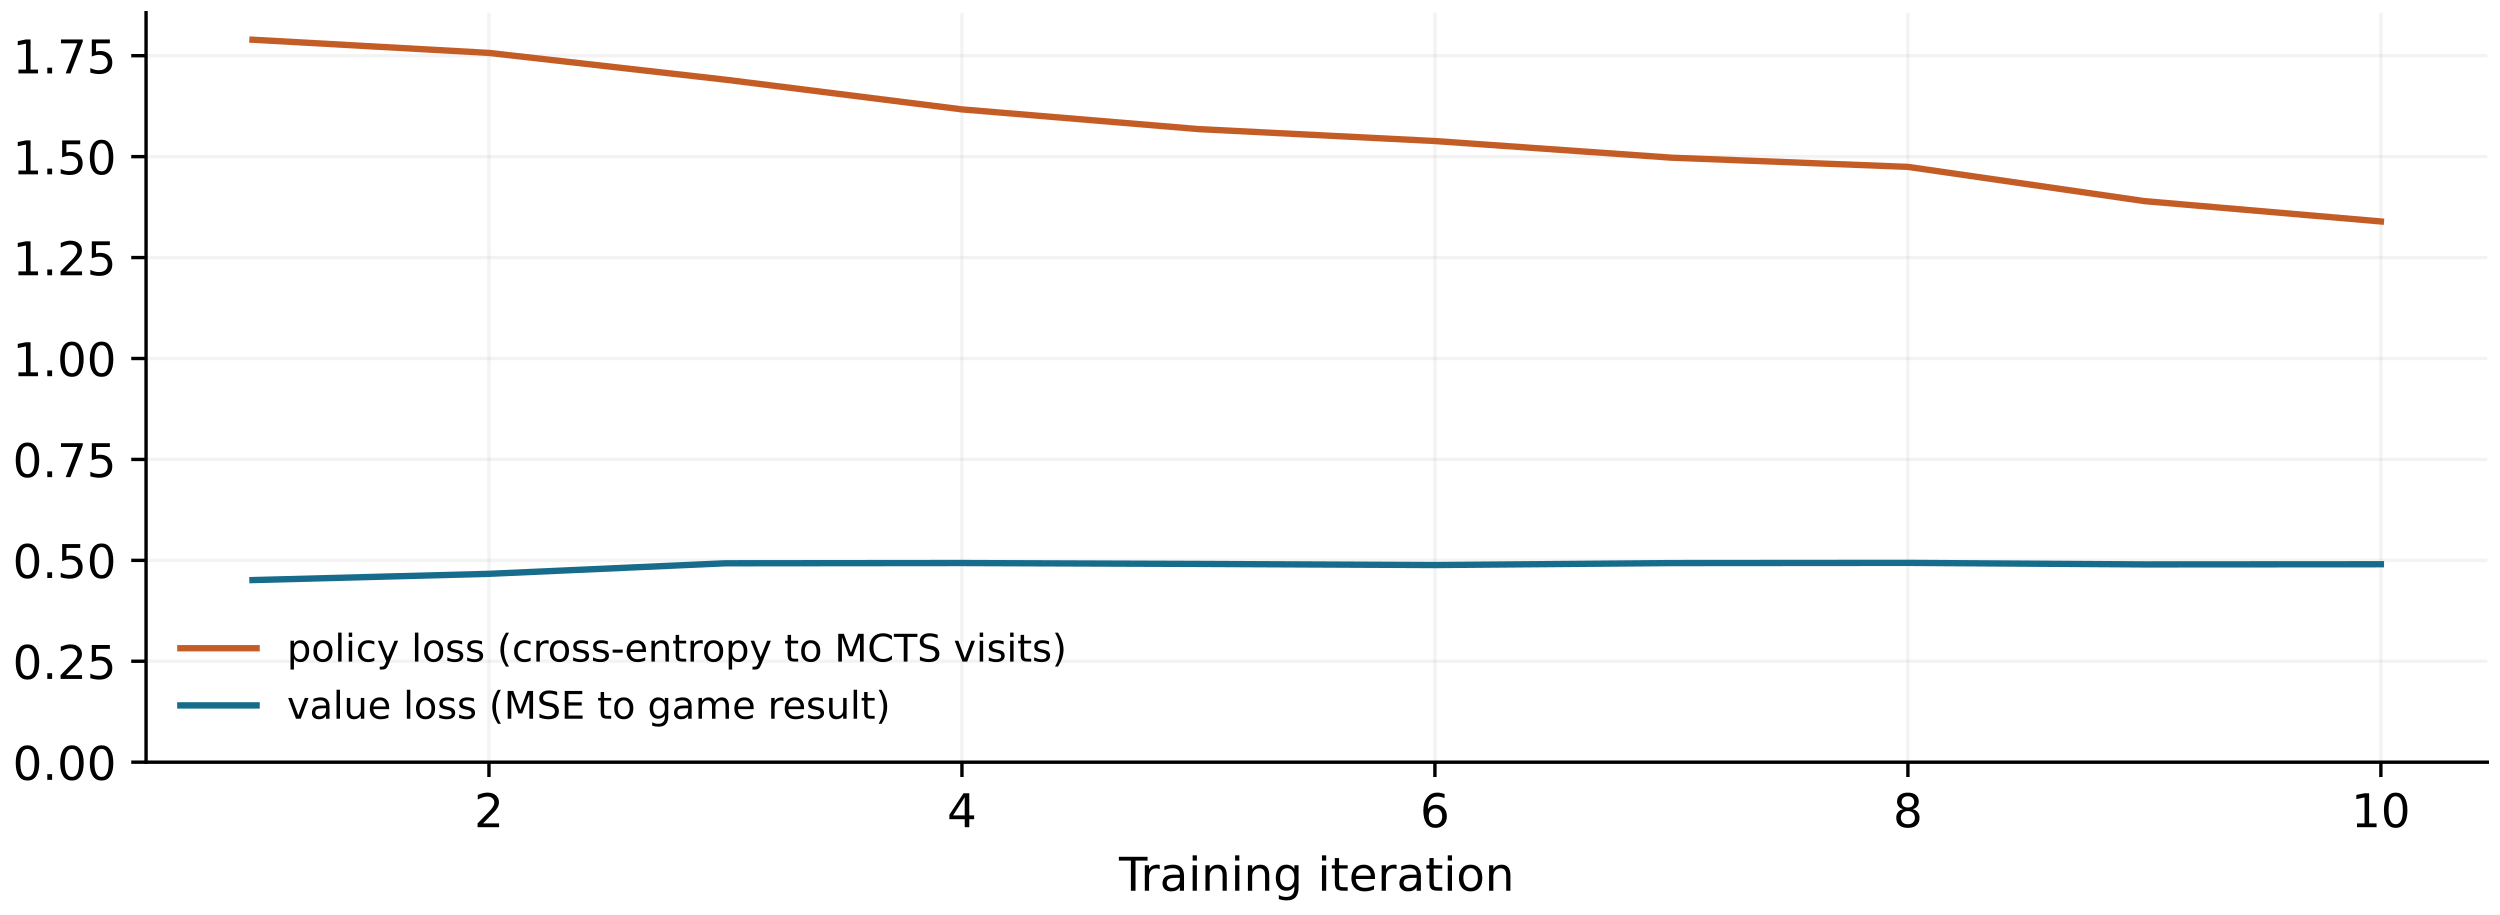
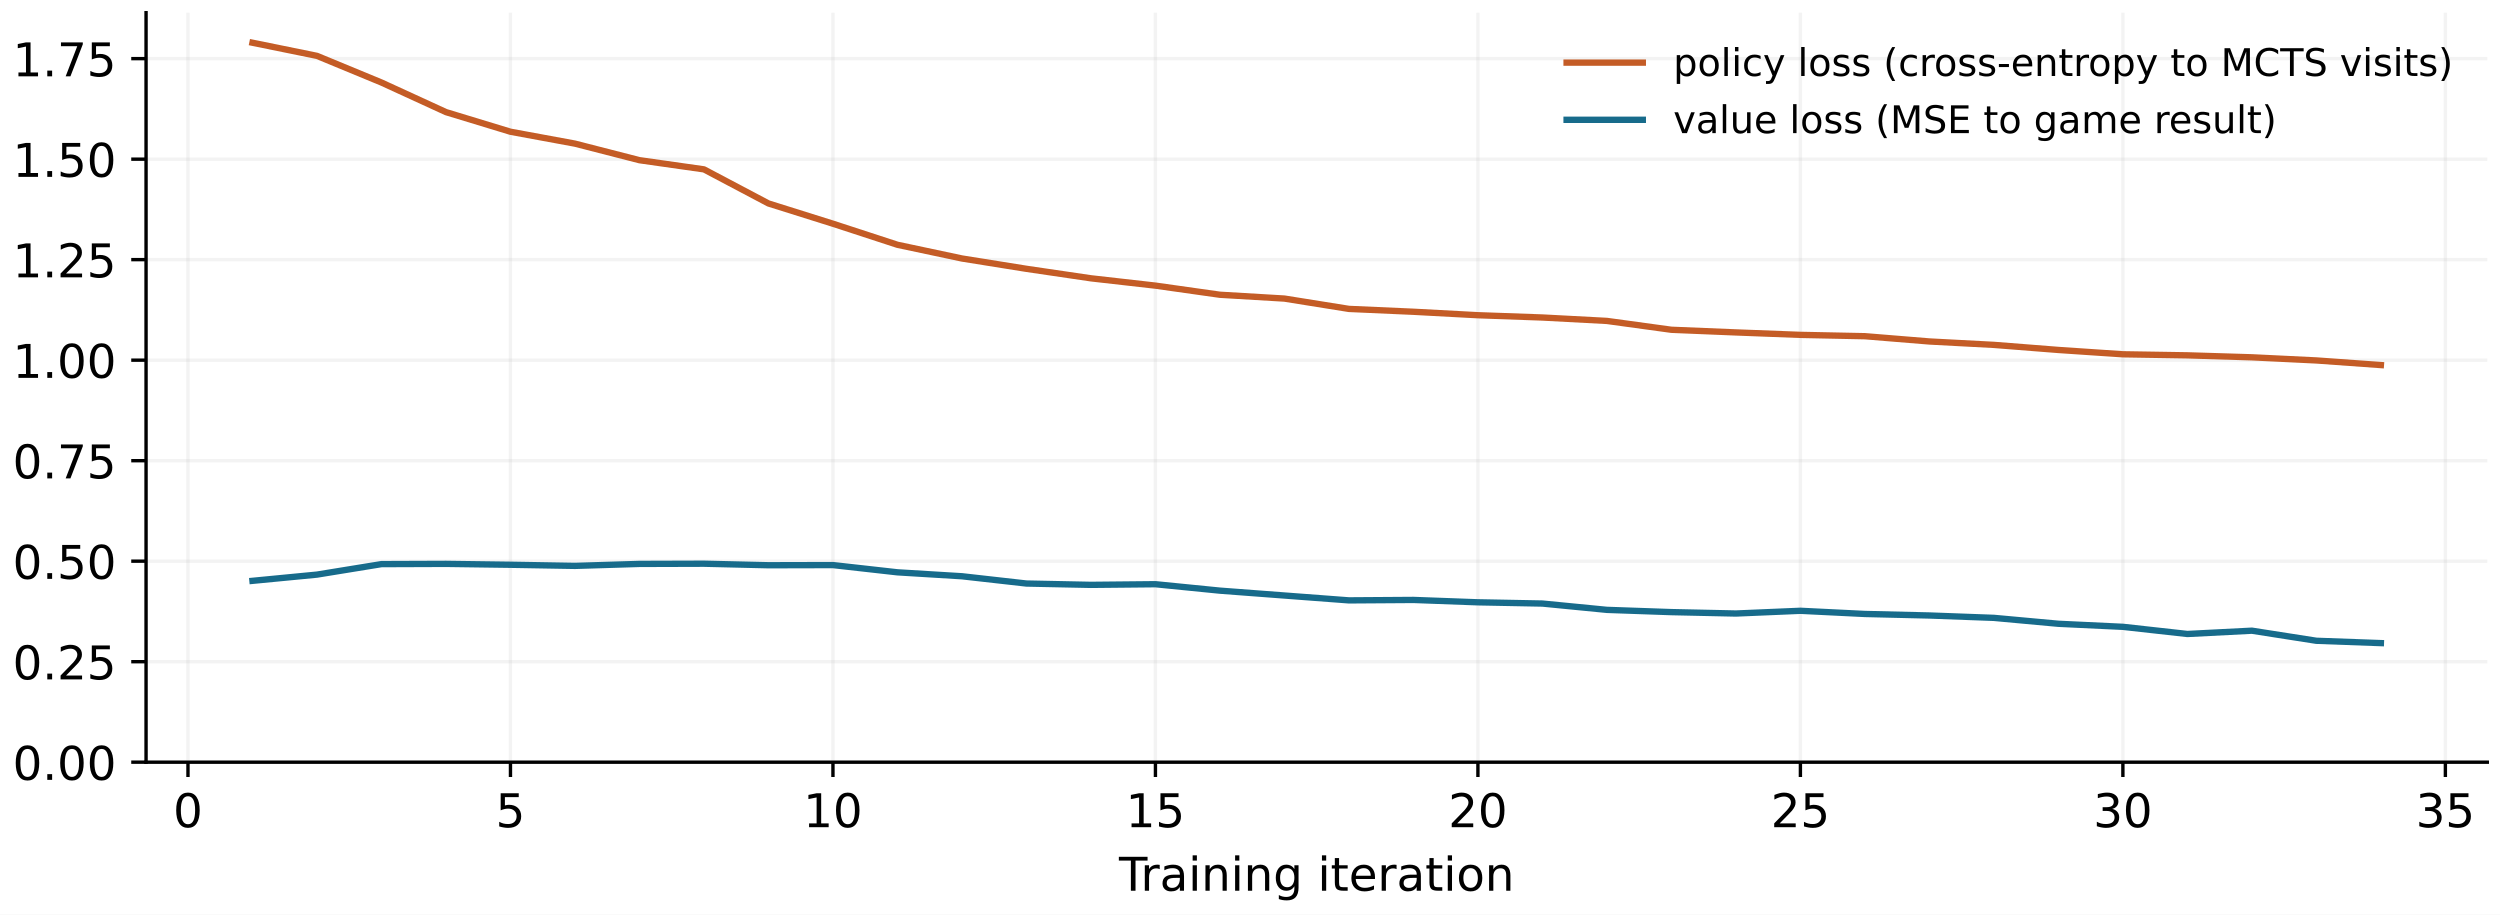
<svg xmlns="http://www.w3.org/2000/svg" xmlns:xlink="http://www.w3.org/1999/xlink" width="590.4pt" height="216pt" viewBox="0 0 590.4 216" version="1.1">
  <defs>
    <style type="text/css">*{stroke-linejoin: round; stroke-linecap: butt}</style>
  </defs>
  <g id="figure_1">
    <g id="patch_1">
      <path d="M 0 216 L 590.4 216 L 590.4 0 L 0 0 z " style="fill: #ffffff" />
    </g>
    <g id="axes_1">
      <g id="patch_2">
        <path d="M 34.492 179.999 L 587.4 179.999 L 587.4 3 L 34.492 3 z " style="fill: #ffffff" />
      </g>
      <g id="matplotlib.axis_1">
        <g id="xtick_1">
          <g id="line2d_1">
-             <path d="M 115.474 179.999 L 115.474 3 " clip-path="url(#p63c430bc23)" style="fill: none; stroke: #b0b0b0; stroke-opacity: 0.16; stroke-width: 0.8; stroke-linecap: square" />
+             <path d="M 44.393 179.999 L 44.393 3 " clip-path="url(#p486229a7be)" style="fill: none; stroke: #b0b0b0; stroke-opacity: 0.16; stroke-width: 0.8; stroke-linecap: square" />
          </g>
          <g id="line2d_2">
            <defs>
-               <path id="m3dae0bf889" d="M 0 0 L 0 3.5 " style="stroke: #000000; stroke-width: 0.8" />
+               <path id="m680334856e" d="M 0 0 L 0 3.5 " style="stroke: #000000; stroke-width: 0.8" />
            </defs>
            <g>
-               <use xlink:href="#m3dae0bf889" x="115.474" y="179.999" style="stroke: #000000; stroke-width: 0.8" />
+               <use xlink:href="#m680334856e" x="44.393" y="179.999" style="stroke: #000000; stroke-width: 0.8" />
            </g>
          </g>
          <g id="text_1">
-             <text style="font-size: 11px; font-family: 'DejaVu Sans'; text-anchor: middle" x="115.474" y="195.356" transform="rotate(-0 115.4738 195.3563)">2</text>
+             <text style="font-size: 11px; font-family: 'DejaVu Sans'; text-anchor: middle" x="44.393" y="195.356" transform="rotate(-0 44.39297 195.3563)">0</text>
          </g>
        </g>
        <g id="xtick_2">
          <g id="line2d_3">
-             <path d="M 227.172 179.999 L 227.172 3 " clip-path="url(#p63c430bc23)" style="fill: none; stroke: #b0b0b0; stroke-opacity: 0.16; stroke-width: 0.8; stroke-linecap: square" />
+             <path d="M 120.551 179.999 L 120.551 3 " clip-path="url(#p486229a7be)" style="fill: none; stroke: #b0b0b0; stroke-opacity: 0.16; stroke-width: 0.8; stroke-linecap: square" />
          </g>
          <g id="line2d_4">
            <g>
-               <use xlink:href="#m3dae0bf889" x="227.172" y="179.999" style="stroke: #000000; stroke-width: 0.8" />
+               <use xlink:href="#m680334856e" x="120.551" y="179.999" style="stroke: #000000; stroke-width: 0.8" />
            </g>
          </g>
          <g id="text_2">
-             <text style="font-size: 11px; font-family: 'DejaVu Sans'; text-anchor: middle" x="227.172" y="195.356" transform="rotate(-0 227.1723 195.3563)">4</text>
+             <text style="font-size: 11px; font-family: 'DejaVu Sans'; text-anchor: middle" x="120.551" y="195.356" transform="rotate(-0 120.551 195.3563)">5</text>
          </g>
        </g>
        <g id="xtick_3">
          <g id="line2d_5">
-             <path d="M 338.871 179.999 L 338.871 3 " clip-path="url(#p63c430bc23)" style="fill: none; stroke: #b0b0b0; stroke-opacity: 0.16; stroke-width: 0.8; stroke-linecap: square" />
+             <path d="M 196.709 179.999 L 196.709 3 " clip-path="url(#p486229a7be)" style="fill: none; stroke: #b0b0b0; stroke-opacity: 0.16; stroke-width: 0.8; stroke-linecap: square" />
          </g>
          <g id="line2d_6">
            <g>
-               <use xlink:href="#m3dae0bf889" x="338.871" y="179.999" style="stroke: #000000; stroke-width: 0.8" />
+               <use xlink:href="#m680334856e" x="196.709" y="179.999" style="stroke: #000000; stroke-width: 0.8" />
            </g>
          </g>
          <g id="text_3">
-             <text style="font-size: 11px; font-family: 'DejaVu Sans'; text-anchor: middle" x="338.871" y="195.356" transform="rotate(-0 338.8707 195.3563)">6</text>
+             <text style="font-size: 11px; font-family: 'DejaVu Sans'; text-anchor: middle" x="196.709" y="195.356" transform="rotate(-0 196.709 195.3563)">10</text>
          </g>
        </g>
        <g id="xtick_4">
          <g id="line2d_7">
-             <path d="M 450.569 179.999 L 450.569 3 " clip-path="url(#p63c430bc23)" style="fill: none; stroke: #b0b0b0; stroke-opacity: 0.16; stroke-width: 0.8; stroke-linecap: square" />
+             <path d="M 272.867 179.999 L 272.867 3 " clip-path="url(#p486229a7be)" style="fill: none; stroke: #b0b0b0; stroke-opacity: 0.16; stroke-width: 0.8; stroke-linecap: square" />
          </g>
          <g id="line2d_8">
            <g>
-               <use xlink:href="#m3dae0bf889" x="450.569" y="179.999" style="stroke: #000000; stroke-width: 0.8" />
+               <use xlink:href="#m680334856e" x="272.867" y="179.999" style="stroke: #000000; stroke-width: 0.8" />
            </g>
          </g>
          <g id="text_4">
-             <text style="font-size: 11px; font-family: 'DejaVu Sans'; text-anchor: middle" x="450.569" y="195.356" transform="rotate(-0 450.5692 195.3563)">8</text>
+             <text style="font-size: 11px; font-family: 'DejaVu Sans'; text-anchor: middle" x="272.867" y="195.356" transform="rotate(-0 272.8671 195.3563)">15</text>
          </g>
        </g>
        <g id="xtick_5">
          <g id="line2d_9">
-             <path d="M 562.268 179.999 L 562.268 3 " clip-path="url(#p63c430bc23)" style="fill: none; stroke: #b0b0b0; stroke-opacity: 0.16; stroke-width: 0.8; stroke-linecap: square" />
+             <path d="M 349.025 179.999 L 349.025 3 " clip-path="url(#p486229a7be)" style="fill: none; stroke: #b0b0b0; stroke-opacity: 0.16; stroke-width: 0.8; stroke-linecap: square" />
          </g>
          <g id="line2d_10">
            <g>
-               <use xlink:href="#m3dae0bf889" x="562.268" y="179.999" style="stroke: #000000; stroke-width: 0.8" />
+               <use xlink:href="#m680334856e" x="349.025" y="179.999" style="stroke: #000000; stroke-width: 0.8" />
            </g>
          </g>
          <g id="text_5">
-             <text style="font-size: 11px; font-family: 'DejaVu Sans'; text-anchor: middle" x="562.268" y="195.356" transform="rotate(-0 562.2676 195.3563)">10</text>
-           </g>
-         </g>
-         <g id="text_6">
+             <text style="font-size: 11px; font-family: 'DejaVu Sans'; text-anchor: middle" x="349.025" y="195.356" transform="rotate(-0 349.0251 195.3563)">20</text>
+           </g>
+         </g>
+         <g id="xtick_6">
+           <g id="line2d_11">
+             <path d="M 425.183 179.999 L 425.183 3 " clip-path="url(#p486229a7be)" style="fill: none; stroke: #b0b0b0; stroke-opacity: 0.16; stroke-width: 0.8; stroke-linecap: square" />
+           </g>
+           <g id="line2d_12">
+             <g>
+               <use xlink:href="#m680334856e" x="425.183" y="179.999" style="stroke: #000000; stroke-width: 0.8" />
+             </g>
+           </g>
+           <g id="text_6">
+             <text style="font-size: 11px; font-family: 'DejaVu Sans'; text-anchor: middle" x="425.183" y="195.356" transform="rotate(-0 425.1831 195.3563)">25</text>
+           </g>
+         </g>
+         <g id="xtick_7">
+           <g id="line2d_13">
+             <path d="M 501.341 179.999 L 501.341 3 " clip-path="url(#p486229a7be)" style="fill: none; stroke: #b0b0b0; stroke-opacity: 0.16; stroke-width: 0.8; stroke-linecap: square" />
+           </g>
+           <g id="line2d_14">
+             <g>
+               <use xlink:href="#m680334856e" x="501.341" y="179.999" style="stroke: #000000; stroke-width: 0.8" />
+             </g>
+           </g>
+           <g id="text_7">
+             <text style="font-size: 11px; font-family: 'DejaVu Sans'; text-anchor: middle" x="501.341" y="195.356" transform="rotate(-0 501.3412 195.3563)">30</text>
+           </g>
+         </g>
+         <g id="xtick_8">
+           <g id="line2d_15">
+             <path d="M 577.499 179.999 L 577.499 3 " clip-path="url(#p486229a7be)" style="fill: none; stroke: #b0b0b0; stroke-opacity: 0.16; stroke-width: 0.8; stroke-linecap: square" />
+           </g>
+           <g id="line2d_16">
+             <g>
+               <use xlink:href="#m680334856e" x="577.499" y="179.999" style="stroke: #000000; stroke-width: 0.8" />
+             </g>
+           </g>
+           <g id="text_8">
+             <text style="font-size: 11px; font-family: 'DejaVu Sans'; text-anchor: middle" x="577.499" y="195.356" transform="rotate(-0 577.4992 195.3563)">35</text>
+           </g>
+         </g>
+         <g id="text_9">
          <text style="font-size: 11px; font-family: 'DejaVu Sans'; text-anchor: middle" x="310.946" y="210.357" transform="rotate(-0 310.9461 210.3572)">Training iteration</text>
        </g>
      </g>
      <g id="matplotlib.axis_2">
        <g id="ytick_1">
-           <g id="line2d_11">
-             <path d="M 34.492 179.999 L 587.4 179.999 " clip-path="url(#p63c430bc23)" style="fill: none; stroke: #b0b0b0; stroke-opacity: 0.16; stroke-width: 0.8; stroke-linecap: square" />
-           </g>
-           <g id="line2d_12">
+           <g id="line2d_17">
+             <path d="M 34.492 179.999 L 587.4 179.999 " clip-path="url(#p486229a7be)" style="fill: none; stroke: #b0b0b0; stroke-opacity: 0.16; stroke-width: 0.8; stroke-linecap: square" />
+           </g>
+           <g id="line2d_18">
            <defs>
-               <path id="me04c405ed4" d="M 0 0 L -3.5 0 " style="stroke: #000000; stroke-width: 0.8" />
+               <path id="me4afe58e9a" d="M 0 0 L -3.5 0 " style="stroke: #000000; stroke-width: 0.8" />
            </defs>
            <g>
-               <use xlink:href="#me04c405ed4" x="34.492" y="179.999" style="stroke: #000000; stroke-width: 0.8" />
-             </g>
-           </g>
-           <g id="text_7">
+               <use xlink:href="#me4afe58e9a" x="34.492" y="179.999" style="stroke: #000000; stroke-width: 0.8" />
+             </g>
+           </g>
+           <g id="text_10">
            <text style="font-size: 11px; font-family: 'DejaVu Sans'; text-anchor: end" x="27.492" y="184.178" transform="rotate(-0 27.49243 184.1776)">0.00</text>
          </g>
        </g>
        <g id="ytick_2">
-           <g id="line2d_13">
-             <path d="M 34.492 156.164 L 587.4 156.164 " clip-path="url(#p63c430bc23)" style="fill: none; stroke: #b0b0b0; stroke-opacity: 0.16; stroke-width: 0.8; stroke-linecap: square" />
-           </g>
-           <g id="line2d_14">
-             <g>
-               <use xlink:href="#me04c405ed4" x="34.492" y="156.164" style="stroke: #000000; stroke-width: 0.8" />
-             </g>
-           </g>
-           <g id="text_8">
-             <text style="font-size: 11px; font-family: 'DejaVu Sans'; text-anchor: end" x="27.492" y="160.343" transform="rotate(-0 27.49243 160.3429)">0.25</text>
+           <g id="line2d_19">
+             <path d="M 34.492 156.263 L 587.4 156.263 " clip-path="url(#p486229a7be)" style="fill: none; stroke: #b0b0b0; stroke-opacity: 0.16; stroke-width: 0.8; stroke-linecap: square" />
+           </g>
+           <g id="line2d_20">
+             <g>
+               <use xlink:href="#me4afe58e9a" x="34.492" y="156.263" style="stroke: #000000; stroke-width: 0.8" />
+             </g>
+           </g>
+           <g id="text_11">
+             <text style="font-size: 11px; font-family: 'DejaVu Sans'; text-anchor: end" x="27.492" y="160.442" transform="rotate(-0 27.49243 160.442)">0.25</text>
          </g>
        </g>
        <g id="ytick_3">
-           <g id="line2d_15">
-             <path d="M 34.492 132.33 L 587.4 132.33 " clip-path="url(#p63c430bc23)" style="fill: none; stroke: #b0b0b0; stroke-opacity: 0.16; stroke-width: 0.8; stroke-linecap: square" />
-           </g>
-           <g id="line2d_16">
-             <g>
-               <use xlink:href="#me04c405ed4" x="34.492" y="132.33" style="stroke: #000000; stroke-width: 0.8" />
-             </g>
-           </g>
-           <g id="text_9">
-             <text style="font-size: 11px; font-family: 'DejaVu Sans'; text-anchor: end" x="27.492" y="136.508" transform="rotate(-0 27.49243 136.5083)">0.50</text>
+           <g id="line2d_21">
+             <path d="M 34.492 132.528 L 587.4 132.528 " clip-path="url(#p486229a7be)" style="fill: none; stroke: #b0b0b0; stroke-opacity: 0.16; stroke-width: 0.8; stroke-linecap: square" />
+           </g>
+           <g id="line2d_22">
+             <g>
+               <use xlink:href="#me4afe58e9a" x="34.492" y="132.528" style="stroke: #000000; stroke-width: 0.8" />
+             </g>
+           </g>
+           <g id="text_12">
+             <text style="font-size: 11px; font-family: 'DejaVu Sans'; text-anchor: end" x="27.492" y="136.706" transform="rotate(-0 27.49243 136.7063)">0.50</text>
          </g>
        </g>
        <g id="ytick_4">
-           <g id="line2d_17">
-             <path d="M 34.492 108.495 L 587.4 108.495 " clip-path="url(#p63c430bc23)" style="fill: none; stroke: #b0b0b0; stroke-opacity: 0.16; stroke-width: 0.8; stroke-linecap: square" />
-           </g>
-           <g id="line2d_18">
-             <g>
-               <use xlink:href="#me04c405ed4" x="34.492" y="108.495" style="stroke: #000000; stroke-width: 0.8" />
-             </g>
-           </g>
-           <g id="text_10">
-             <text style="font-size: 11px; font-family: 'DejaVu Sans'; text-anchor: end" x="27.492" y="112.674" transform="rotate(-0 27.49243 112.6736)">0.75</text>
+           <g id="line2d_23">
+             <path d="M 34.492 108.792 L 587.4 108.792 " clip-path="url(#p486229a7be)" style="fill: none; stroke: #b0b0b0; stroke-opacity: 0.16; stroke-width: 0.8; stroke-linecap: square" />
+           </g>
+           <g id="line2d_24">
+             <g>
+               <use xlink:href="#me4afe58e9a" x="34.492" y="108.792" style="stroke: #000000; stroke-width: 0.8" />
+             </g>
+           </g>
+           <g id="text_13">
+             <text style="font-size: 11px; font-family: 'DejaVu Sans'; text-anchor: end" x="27.492" y="112.971" transform="rotate(-0 27.49243 112.9707)">0.75</text>
          </g>
        </g>
        <g id="ytick_5">
-           <g id="line2d_19">
-             <path d="M 34.492 84.66 L 587.4 84.66 " clip-path="url(#p63c430bc23)" style="fill: none; stroke: #b0b0b0; stroke-opacity: 0.16; stroke-width: 0.8; stroke-linecap: square" />
-           </g>
-           <g id="line2d_20">
-             <g>
-               <use xlink:href="#me04c405ed4" x="34.492" y="84.66" style="stroke: #000000; stroke-width: 0.8" />
-             </g>
-           </g>
-           <g id="text_11">
-             <text style="font-size: 11px; font-family: 'DejaVu Sans'; text-anchor: end" x="27.492" y="88.839" transform="rotate(-0 27.49243 88.83892)">1.00</text>
+           <g id="line2d_25">
+             <path d="M 34.492 85.056 L 587.4 85.056 " clip-path="url(#p486229a7be)" style="fill: none; stroke: #b0b0b0; stroke-opacity: 0.16; stroke-width: 0.8; stroke-linecap: square" />
+           </g>
+           <g id="line2d_26">
+             <g>
+               <use xlink:href="#me4afe58e9a" x="34.492" y="85.056" style="stroke: #000000; stroke-width: 0.8" />
+             </g>
+           </g>
+           <g id="text_14">
+             <text style="font-size: 11px; font-family: 'DejaVu Sans'; text-anchor: end" x="27.492" y="89.235" transform="rotate(-0 27.49243 89.235)">1.00</text>
          </g>
        </g>
        <g id="ytick_6">
-           <g id="line2d_21">
-             <path d="M 34.492 60.826 L 587.4 60.826 " clip-path="url(#p63c430bc23)" style="fill: none; stroke: #b0b0b0; stroke-opacity: 0.16; stroke-width: 0.8; stroke-linecap: square" />
-           </g>
-           <g id="line2d_22">
-             <g>
-               <use xlink:href="#me04c405ed4" x="34.492" y="60.826" style="stroke: #000000; stroke-width: 0.8" />
-             </g>
-           </g>
-           <g id="text_12">
-             <text style="font-size: 11px; font-family: 'DejaVu Sans'; text-anchor: end" x="27.492" y="65.004" transform="rotate(-0 27.49243 65.00425)">1.25</text>
+           <g id="line2d_27">
+             <path d="M 34.492 61.321 L 587.4 61.321 " clip-path="url(#p486229a7be)" style="fill: none; stroke: #b0b0b0; stroke-opacity: 0.16; stroke-width: 0.8; stroke-linecap: square" />
+           </g>
+           <g id="line2d_28">
+             <g>
+               <use xlink:href="#me4afe58e9a" x="34.492" y="61.321" style="stroke: #000000; stroke-width: 0.8" />
+             </g>
+           </g>
+           <g id="text_15">
+             <text style="font-size: 11px; font-family: 'DejaVu Sans'; text-anchor: end" x="27.492" y="65.499" transform="rotate(-0 27.49243 65.49935)">1.25</text>
          </g>
        </g>
        <g id="ytick_7">
-           <g id="line2d_23">
-             <path d="M 34.492 36.991 L 587.4 36.991 " clip-path="url(#p63c430bc23)" style="fill: none; stroke: #b0b0b0; stroke-opacity: 0.16; stroke-width: 0.8; stroke-linecap: square" />
-           </g>
-           <g id="line2d_24">
-             <g>
-               <use xlink:href="#me04c405ed4" x="34.492" y="36.991" style="stroke: #000000; stroke-width: 0.8" />
-             </g>
-           </g>
-           <g id="text_13">
-             <text style="font-size: 11px; font-family: 'DejaVu Sans'; text-anchor: end" x="27.492" y="41.17" transform="rotate(-0 27.49243 41.16958)">1.50</text>
+           <g id="line2d_29">
+             <path d="M 34.492 37.585 L 587.4 37.585 " clip-path="url(#p486229a7be)" style="fill: none; stroke: #b0b0b0; stroke-opacity: 0.16; stroke-width: 0.8; stroke-linecap: square" />
+           </g>
+           <g id="line2d_30">
+             <g>
+               <use xlink:href="#me4afe58e9a" x="34.492" y="37.585" style="stroke: #000000; stroke-width: 0.8" />
+             </g>
+           </g>
+           <g id="text_16">
+             <text style="font-size: 11px; font-family: 'DejaVu Sans'; text-anchor: end" x="27.492" y="41.764" transform="rotate(-0 27.49243 41.7637)">1.50</text>
          </g>
        </g>
        <g id="ytick_8">
-           <g id="line2d_25">
-             <path d="M 34.492 13.156 L 587.4 13.156 " clip-path="url(#p63c430bc23)" style="fill: none; stroke: #b0b0b0; stroke-opacity: 0.16; stroke-width: 0.8; stroke-linecap: square" />
-           </g>
-           <g id="line2d_26">
-             <g>
-               <use xlink:href="#me04c405ed4" x="34.492" y="13.156" style="stroke: #000000; stroke-width: 0.8" />
-             </g>
-           </g>
-           <g id="text_14">
-             <text style="font-size: 11px; font-family: 'DejaVu Sans'; text-anchor: end" x="27.492" y="17.335" transform="rotate(-0 27.49243 17.3349)">1.75</text>
-           </g>
-         </g>
-       </g>
-       <g id="line2d_27">
-         <path d="M 59.625 9.381 L 115.474 12.498 L 171.323 18.819 L 227.172 25.836 L 283.021 30.489 L 338.871 33.311 L 394.72 37.239 L 450.569 39.412 L 506.418 47.497 L 562.268 52.302 " clip-path="url(#p63c430bc23)" style="fill: none; stroke: #c45c26; stroke-width: 1.5; stroke-linecap: square" />
-       </g>
-       <g id="line2d_28">
-         <path d="M 59.625 136.992 L 115.474 135.514 L 171.323 133.026 L 227.172 132.968 L 283.021 133.178 L 338.871 133.445 L 394.72 132.978 L 450.569 132.93 L 506.418 133.292 L 562.268 133.254 " clip-path="url(#p63c430bc23)" style="fill: none; stroke: #176b8b; stroke-width: 1.5; stroke-linecap: square" />
+           <g id="line2d_31">
+             <path d="M 34.492 13.849 L 587.4 13.849 " clip-path="url(#p486229a7be)" style="fill: none; stroke: #b0b0b0; stroke-opacity: 0.16; stroke-width: 0.8; stroke-linecap: square" />
+           </g>
+           <g id="line2d_32">
+             <g>
+               <use xlink:href="#me4afe58e9a" x="34.492" y="13.849" style="stroke: #000000; stroke-width: 0.8" />
+             </g>
+           </g>
+           <g id="text_17">
+             <text style="font-size: 11px; font-family: 'DejaVu Sans'; text-anchor: end" x="27.492" y="18.028" transform="rotate(-0 27.49243 18.02804)">1.75</text>
+           </g>
+         </g>
+       </g>
+       <g id="line2d_33">
+         <path d="M 59.625 10.09 L 74.856 13.194 L 90.088 19.489 L 105.319 26.477 L 120.551 31.11 L 135.783 33.92 L 151.014 37.832 L 166.246 39.997 L 181.477 48.048 L 196.709 52.833 L 211.941 57.808 L 227.172 61.045 L 242.404 63.485 L 257.635 65.726 L 272.867 67.454 L 288.099 69.609 L 303.33 70.511 L 318.562 72.951 L 333.794 73.625 L 349.025 74.442 L 364.257 74.983 L 379.488 75.79 L 394.72 77.879 L 409.952 78.505 L 425.183 79.084 L 440.415 79.398 L 455.646 80.641 L 470.878 81.448 L 486.11 82.645 L 501.341 83.67 L 516.573 83.917 L 531.804 84.382 L 547.036 85.123 L 562.268 86.215 " clip-path="url(#p486229a7be)" style="fill: none; stroke: #c45c26; stroke-width: 1.5; stroke-linecap: square" />
+       </g>
+       <g id="line2d_34">
+         <path d="M 59.625 137.17 L 74.856 135.699 L 90.088 133.221 L 105.319 133.164 L 120.551 133.373 L 135.783 133.638 L 151.014 133.173 L 166.246 133.126 L 181.477 133.487 L 196.709 133.449 L 211.941 135.158 L 227.172 136.088 L 242.404 137.806 L 257.635 138.12 L 272.867 137.968 L 288.099 139.487 L 303.33 140.636 L 318.562 141.785 L 333.794 141.68 L 349.025 142.24 L 364.257 142.535 L 379.488 144.025 L 394.72 144.557 L 409.952 144.889 L 425.183 144.244 L 440.415 144.994 L 455.646 145.354 L 470.878 145.915 L 486.11 147.31 L 501.341 148.032 L 516.573 149.722 L 531.804 148.943 L 547.036 151.326 L 562.268 151.877 " clip-path="url(#p486229a7be)" style="fill: none; stroke: #176b8b; stroke-width: 1.5; stroke-linecap: square" />
      </g>
      <g id="patch_3">
        <path d="M 34.492 179.999 L 34.492 3 " style="fill: none; stroke: #000000; stroke-width: 0.8; stroke-linejoin: miter; stroke-linecap: square" />
      </g>
      <g id="patch_4">
        <path d="M 34.492 179.999 L 587.4 179.999 " style="fill: none; stroke: #000000; stroke-width: 0.8; stroke-linejoin: miter; stroke-linecap: square" />
      </g>
      <g id="legend_1">
-         <g id="line2d_29">
-           <path d="M 42.592 153.086 L 51.592 153.086 L 60.592 153.086 " style="fill: none; stroke: #c45c26; stroke-width: 1.5; stroke-linecap: square" />
-         </g>
-         <g id="text_15">
-           <text style="font-size: 9px; font-family: 'DejaVu Sans'; text-anchor: start" x="67.792" y="156.236" transform="rotate(-0 67.79243 156.2361)">policy loss (cross-entropy to MCTS visits)</text>
-         </g>
-         <g id="line2d_30">
-           <path d="M 42.592 166.587 L 51.592 166.587 L 60.592 166.587 " style="fill: none; stroke: #176b8b; stroke-width: 1.5; stroke-linecap: square" />
-         </g>
-         <g id="text_16">
-           <text style="font-size: 9px; font-family: 'DejaVu Sans'; text-anchor: start" x="67.792" y="169.737" transform="rotate(-0 67.79243 169.7368)">value loss (MSE to game result)</text>
+         <g id="line2d_35">
+           <path d="M 369.967 14.789 L 378.967 14.789 L 387.967 14.789 " style="fill: none; stroke: #c45c26; stroke-width: 1.5; stroke-linecap: square" />
+         </g>
+         <g id="text_18">
+           <text style="font-size: 9px; font-family: 'DejaVu Sans'; text-anchor: start" x="395.167" y="17.939" transform="rotate(-0 395.1668 17.93883)">policy loss (cross-entropy to MCTS visits)</text>
+         </g>
+         <g id="line2d_36">
+           <path d="M 369.967 28.29 L 378.967 28.29 L 387.967 28.29 " style="fill: none; stroke: #176b8b; stroke-width: 1.5; stroke-linecap: square" />
+         </g>
+         <g id="text_19">
+           <text style="font-size: 9px; font-family: 'DejaVu Sans'; text-anchor: start" x="395.167" y="31.44" transform="rotate(-0 395.1668 31.43954)">value loss (MSE to game result)</text>
        </g>
      </g>
    </g>
  </g>
  <defs>
-     <clipPath id="p63c430bc23">
+     <clipPath id="p486229a7be">
      <rect x="34.492" y="3" width="552.907" height="176.999" />
    </clipPath>
  </defs>
</svg>
